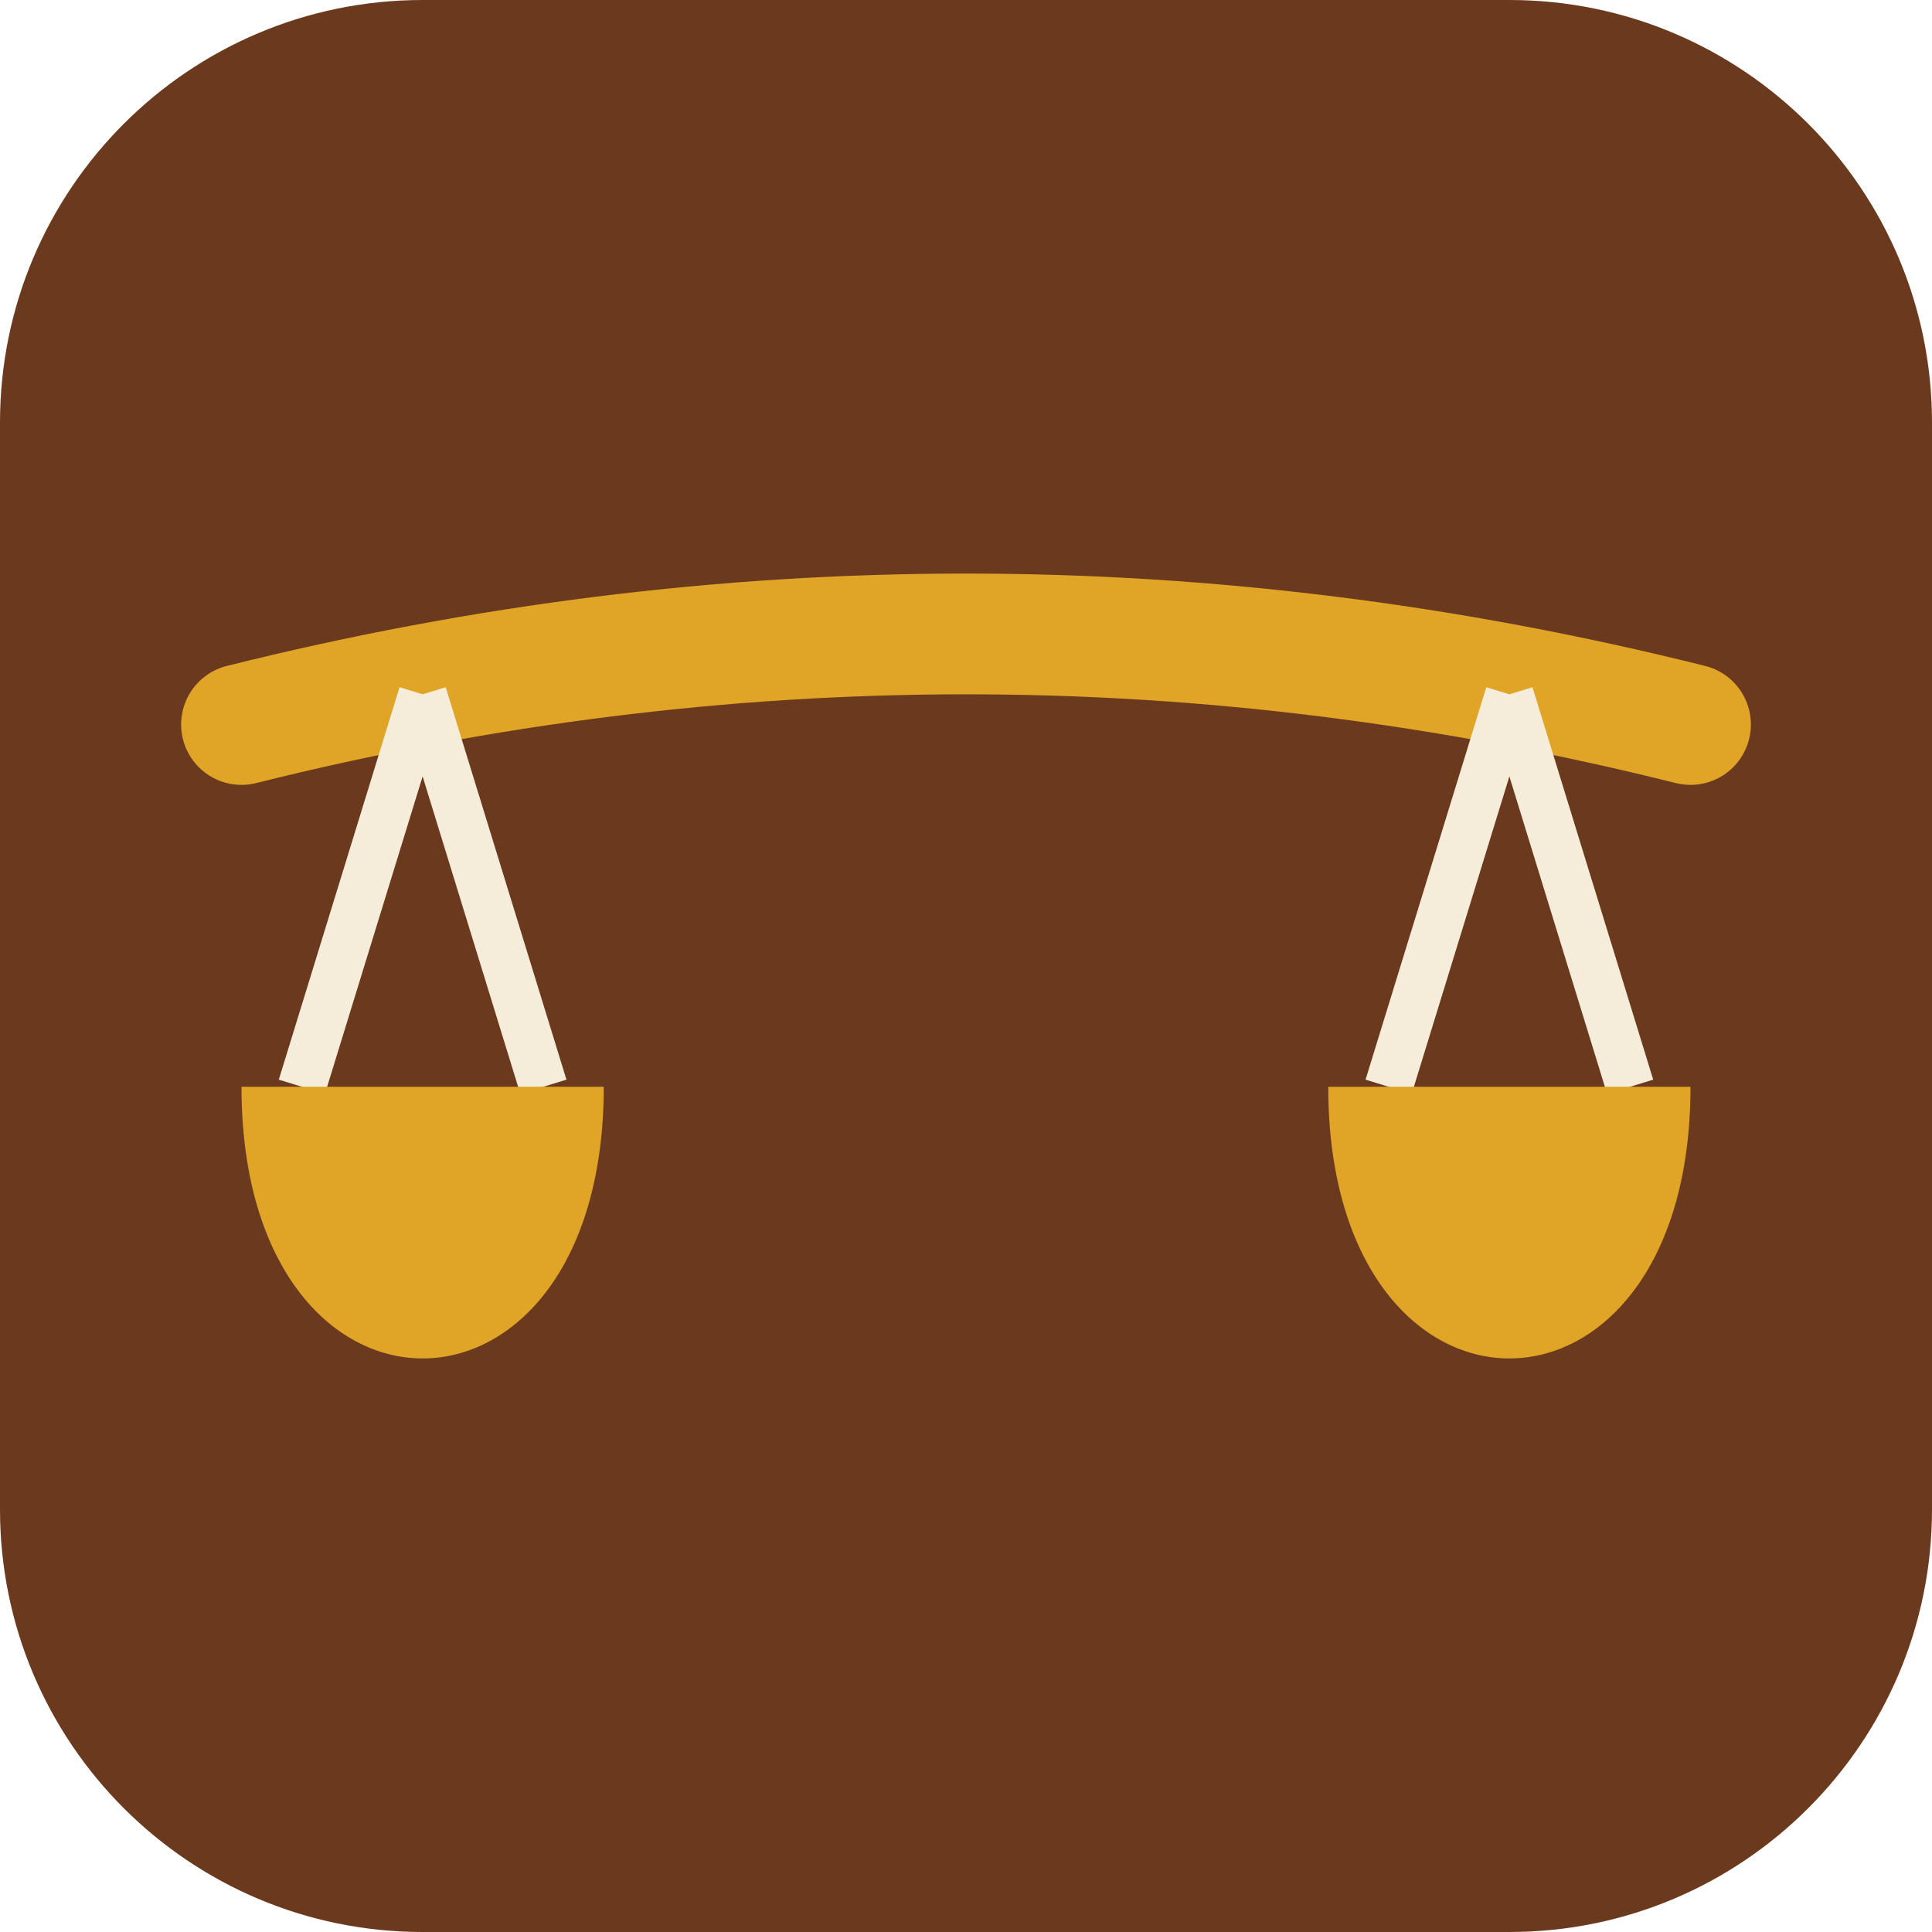
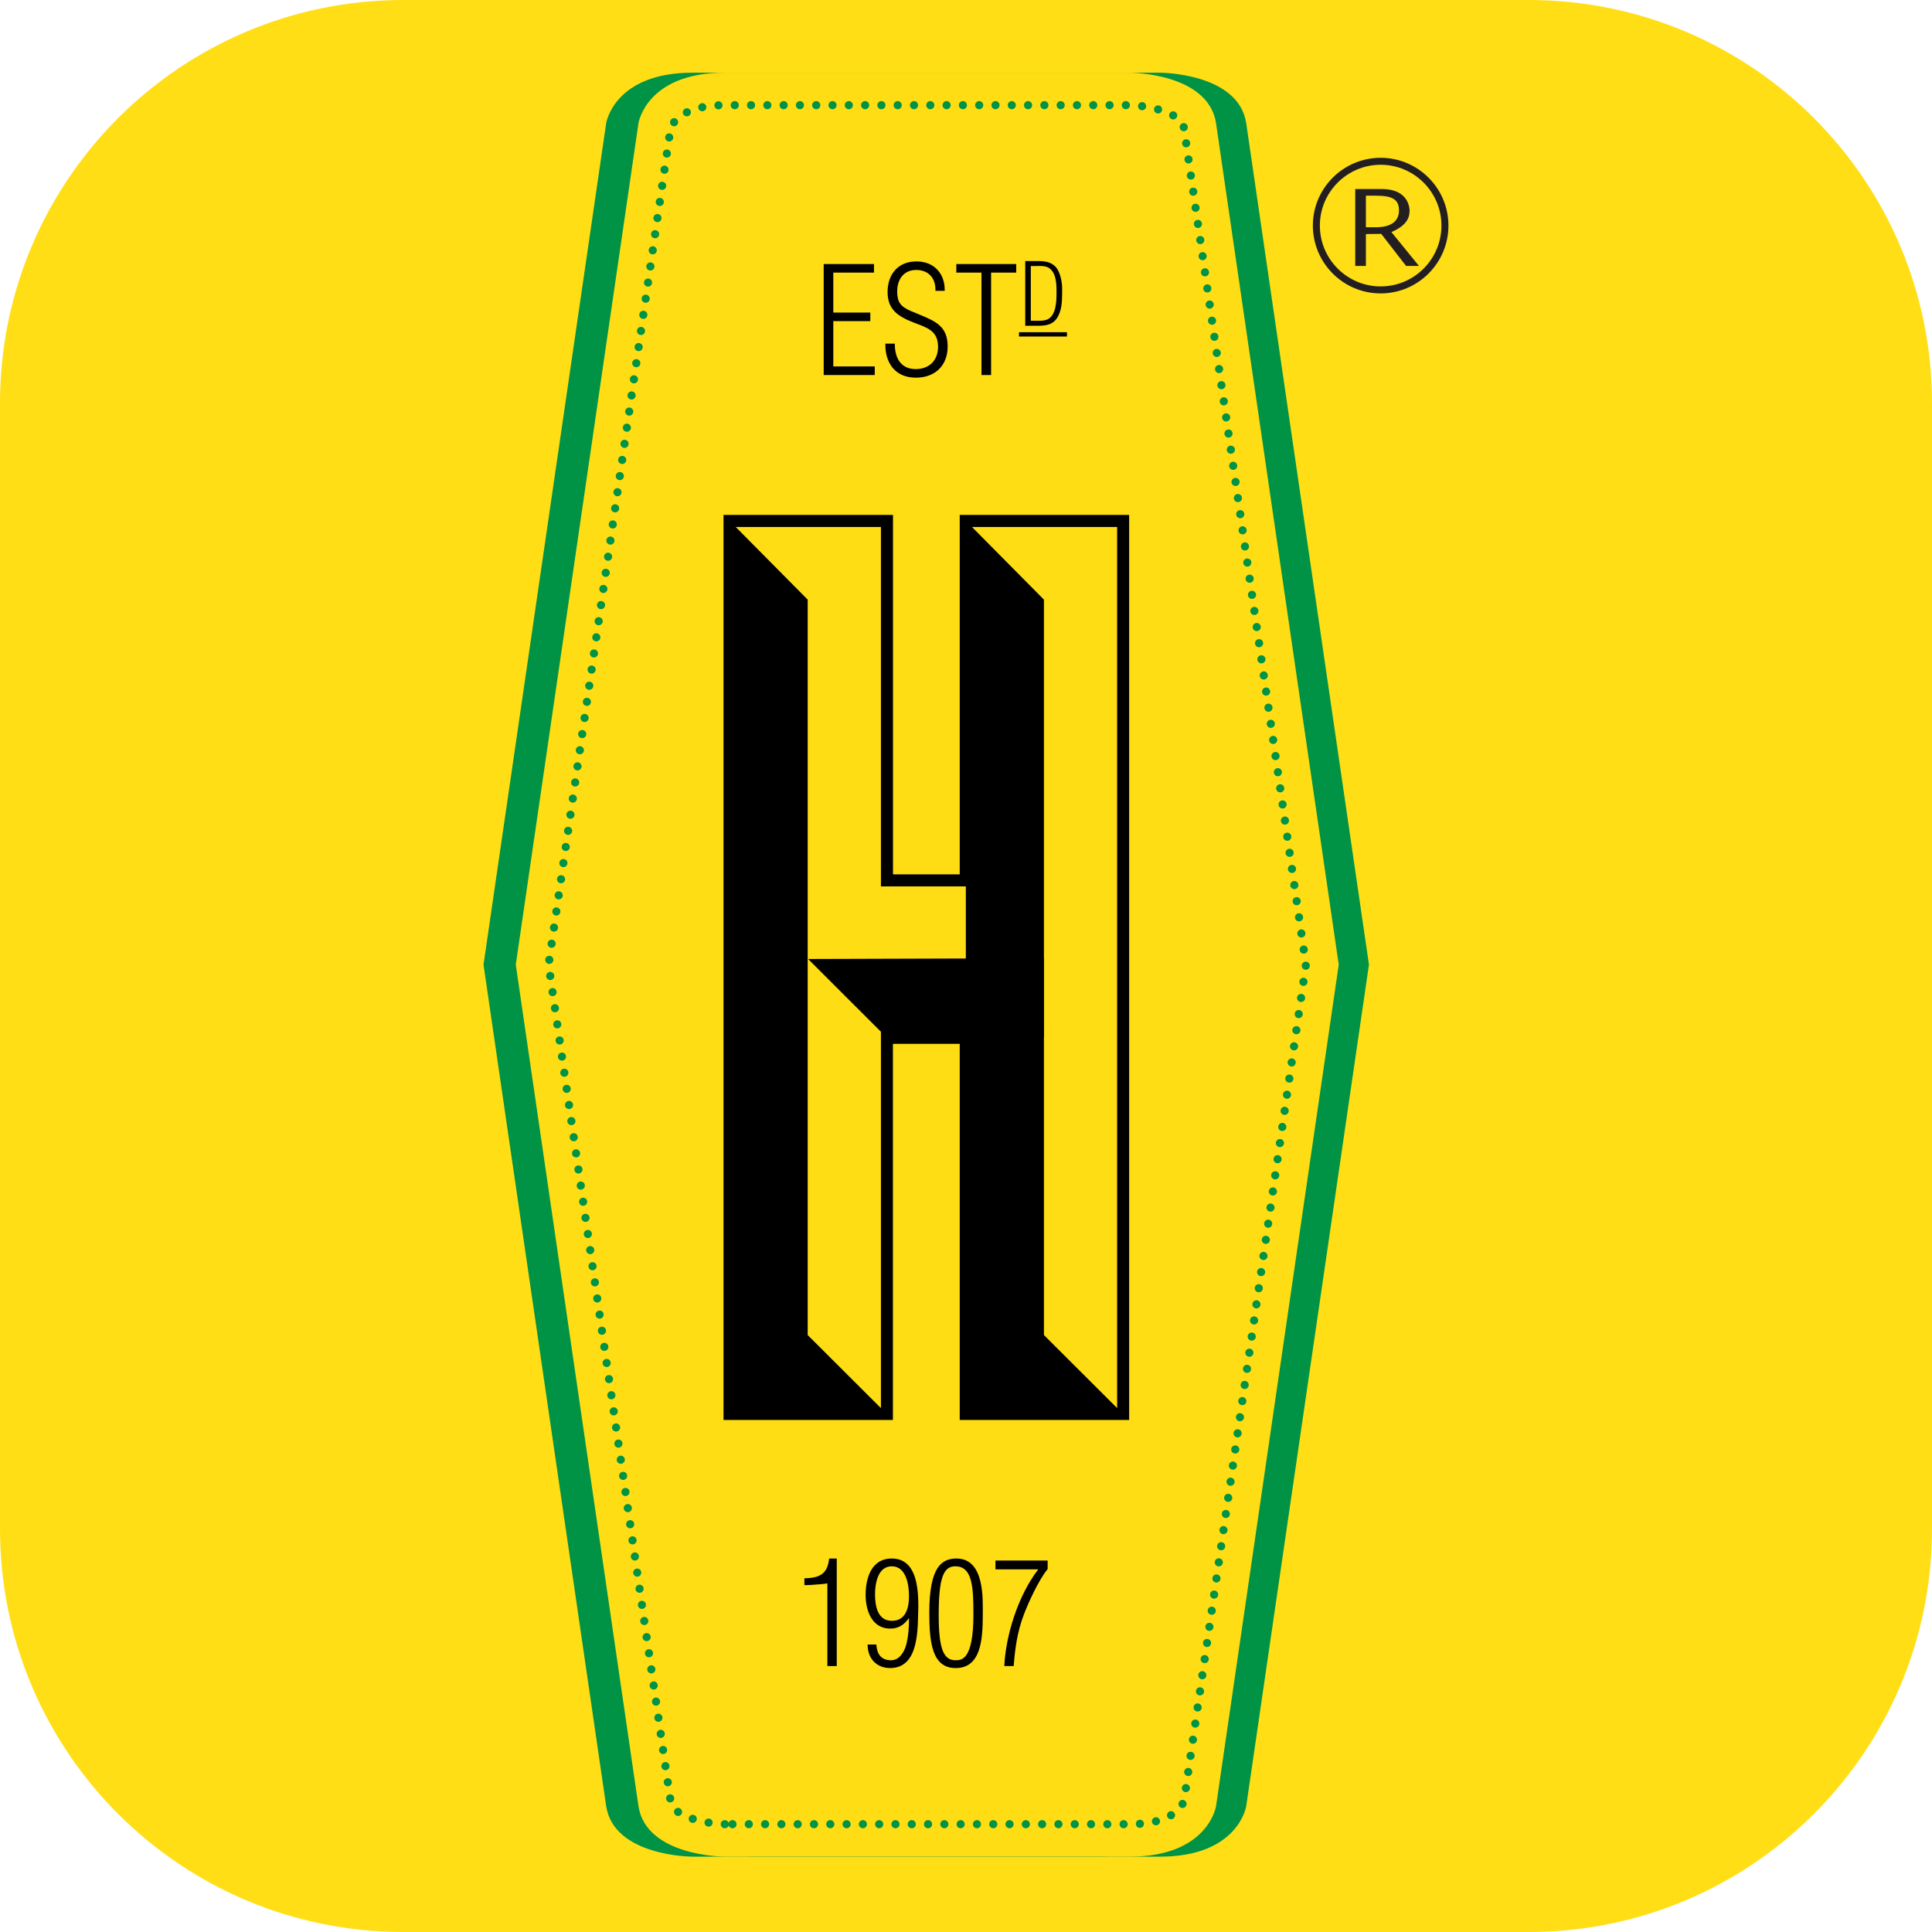
- <svg xmlns="http://www.w3.org/2000/svg" viewBox="0 0 64 64">
-   <rect width="64" height="64" rx="14" fill="#6B3A1E" />
-   <path d="M8 24 Q32 18 56 24" stroke="#E0A526" stroke-width="4" stroke-linecap="round" fill="none" />
-   <path d="M14 23 L10 36 M14 23 L18 36 M50 23 L46 36 M50 23 L54 36" stroke="#F5ECD9" stroke-width="1.6" />
-   <path d="M8 36 C8 48 20 48 20 36 Z M44 36 C44 48 56 48 56 36 Z" fill="#E0A526" />
+ <svg xmlns="http://www.w3.org/2000/svg" viewBox="310 615 460 460">
+   <rect x="310" y="615" width="460" height="460" rx="96" fill="#FFDE16" />
+   <g transform="translate(540 845) scale(0.97) translate(-540 -845)">
+     <path fill-rule="nonzero" fill="rgb(0%, 57.64%, 27.05%)" fill-opacity="1" d="M 472.87 1063.62 C 472.87 1063.62 453.63 1063.62 451.68 1051.25 L 421.57 844.67 L 451.68 638.10 C 451.68 638.10 453.63 625.73 472.87 625.73 L 572.26 625.73 C 572.26 625.73 591.50 625.73 593.44 638.10 L 623.57 844.67 L 593.44 1051.25 C 593.44 1051.25 591.50 1063.62 572.26 1063.62 Z M 472.87 1063.62 " />
+     <path fill-rule="nonzero" fill="rgb(0%, 57.64%, 27.05%)" fill-opacity="1" d="M 488.21 1063.62 C 488.21 1063.62 468.97 1063.62 467.03 1051.25 L 436.91 844.67 L 467.03 638.10 C 467.03 638.10 468.97 625.73 488.21 625.73 L 587.61 625.73 C 587.61 625.73 606.85 625.73 608.78 638.10 L 638.91 844.67 L 608.78 1051.25 C 608.78 1051.25 606.85 1063.62 587.61 1063.62 Z M 488.21 1063.62 " />
+     <path fill-rule="nonzero" fill="rgb(100%, 86.66%, 8.23%)" fill-opacity="1" d="M 480.80 1063.62 C 480.80 1063.62 461.55 1063.62 459.61 1051.25 L 429.49 844.67 L 459.61 638.10 C 459.61 638.10 461.55 625.73 480.80 625.73 L 580.19 625.73 C 580.19 625.73 599.42 625.73 601.37 638.10 L 631.49 844.67 L 601.37 1051.25 C 601.37 1051.25 599.42 1063.62 580.19 1063.62 Z M 480.80 1063.62 " />
+     <path fill="none" stroke-width="2" stroke-linecap="round" stroke-linejoin="miter" stroke="rgb(0%, 57.64%, 27.05%)" stroke-opacity="1" stroke-dasharray="0 4.00" stroke-miterlimit="10" d="M 0.00 -0.00 C -3.30 0.02 -12.65 1.40 -13.31 5.64 L -43.25 210.97 L -13.34 416.11 C -13.06 417.04 -11.08 421.95 0.00 421.95 L 99.40 421.95 C 102.69 421.93 112.04 420.54 112.71 416.31 L 142.65 210.97 L 112.74 5.84 C 112.46 4.90 110.47 -0.00 99.40 -0.00 Z M 0.00 -0.00 " transform="matrix(1, 0, 0, -1, 480.79, 1055.65)" />
+     <path fill-rule="nonzero" fill="rgb(13.72%, 12.15%, 12.54%)" fill-opacity="1" d="M 641.78 648.33 C 633.55 648.33 626.86 655.03 626.86 663.26 C 626.86 671.5 633.55 678.19 641.78 678.19 C 650.01 678.19 656.70 671.5 656.70 663.26 C 656.70 655.03 650.01 648.33 641.78 648.33 M 641.78 679.91 C 632.60 679.91 625.14 672.44 625.14 663.26 C 625.14 654.08 632.60 646.62 641.78 646.62 C 650.95 646.62 658.42 654.08 658.42 663.26 C 658.42 672.44 650.95 679.91 641.78 679.91 " />
+     <path fill-rule="nonzero" fill="rgb(13.72%, 12.15%, 12.54%)" fill-opacity="1" d="M 640.62 663.67 C 644.19 663.67 646.28 662.30 646.28 659.52 C 646.28 657.01 644.88 655.92 640.73 655.92 L 638.16 655.92 L 638.16 663.67 Z M 635.54 654.28 L 642.05 654.28 C 648.33 654.28 648.88 658.52 648.88 659.63 C 648.88 661.57 647.91 663.35 644.42 664.85 L 651.18 673.16 L 648.02 673.16 L 641.92 665.29 C 640.66 665.31 639.41 665.31 638.16 665.34 L 638.16 673.16 L 635.54 673.16 Z M 635.54 654.28 " />
+     <path fill-rule="nonzero" fill="rgb(0%, 0%, 0%)" fill-opacity="1" d="M 483.44 953.48 L 519.12 953.48 L 519.12 861.16 L 541.41 861.16 L 541.41 953.48 L 577.10 953.48 L 577.10 737.24 L 541.41 737.24 L 541.41 825.46 L 519.12 825.46 L 519.12 737.24 L 483.44 737.24 Z M 522.06 956.43 L 480.48 956.43 L 480.48 734.28 L 522.08 734.28 L 522.08 822.51 L 538.46 822.51 L 538.46 734.28 L 580.05 734.28 L 580.05 956.43 L 538.46 956.43 L 538.46 864.11 L 522.06 864.11 Z M 522.06 956.43 " />
+     <path fill-rule="nonzero" fill="rgb(0%, 0%, 0%)" fill-opacity="1" d="M 481.97 735.72 L 501.14 755.07 L 501.14 935.59 L 520.51 954.91 L 481.97 954.91 Z M 481.97 735.72 " />
+     <path fill-rule="nonzero" fill="rgb(0%, 0%, 0%)" fill-opacity="1" d="M 539.96 735.72 L 559.13 755.07 L 559.13 935.59 L 578.5 954.91 L 539.96 954.91 Z M 539.96 735.72 " />
+     <path fill-rule="nonzero" fill="rgb(0%, 0%, 0%)" fill-opacity="1" d="M 501.24 843.28 L 520.51 862.53 L 559.13 862.53 L 559.13 843.10 Z M 501.24 843.28 " />
+     <path fill-rule="nonzero" fill="rgb(0%, 0%, 0%)" fill-opacity="1" d="M 500.33 995.30 C 503.94 995.20 506.00 994.38 506.40 990.44 L 508.28 990.44 L 508.28 1016.83 L 505.97 1016.83 L 505.97 996.54 C 505.05 996.72 504.20 996.75 503.31 996.82 C 502.32 996.89 501.32 997.00 500.33 996.96 Z M 500.33 995.30 " />
+     <path fill-rule="nonzero" fill="rgb(0%, 0%, 0%)" fill-opacity="1" d="M 517.67 999.20 C 517.67 1002.04 518.26 1005.73 521.82 1005.73 C 525.26 1005.73 526.01 1002.47 526.01 999.66 C 526.01 996.89 525.33 992.35 521.78 992.35 C 518.37 992.35 517.67 996.57 517.67 999.20 M 528.30 1002.26 C 528.10 1007.19 528.73 1017.33 521.35 1017.33 C 518.09 1017.30 515.85 1015.06 515.85 1011.55 L 517.99 1011.55 C 518.16 1013.89 519.12 1015.41 521.64 1015.41 C 523.76 1015.41 524.97 1013.14 525.40 1011.34 C 525.83 1009.49 526.01 1007.61 526.01 1005.13 L 525.93 1005.13 C 524.83 1006.69 523.45 1007.64 521.43 1007.64 C 516.67 1007.64 515.36 1002.85 515.36 999.35 C 515.36 995.83 516.46 990.44 521.78 990.44 C 527.88 990.44 528.30 997.71 528.30 1002.26 " />
+     <path fill-rule="nonzero" fill="rgb(0%, 0%, 0%)" fill-opacity="1" d="M 537.42 1015.41 C 538.94 1015.41 541.82 1015.35 541.82 1004.14 C 541.82 997.32 541.56 992.35 537.35 992.35 C 534.44 992.35 533.30 995.27 533.30 1004.31 C 533.30 1012.51 534.44 1015.41 537.42 1015.41 M 537.66 990.44 C 544.65 990.44 544.12 1000.51 544.12 1004.31 C 544.12 1010.66 543.55 1017.33 537.45 1017.33 C 531.67 1017.33 530.99 1011.02 530.99 1003.71 C 530.99 992.39 534.11 990.44 537.66 990.44 " />
+     <path fill-rule="nonzero" fill="rgb(0%, 0%, 0%)" fill-opacity="1" d="M 547.23 990.93 L 560.04 990.93 L 560.04 993.03 C 557.74 995.83 555.18 1001.61 554.22 1004.14 C 552.55 1008.53 552.03 1012.65 551.71 1016.83 L 549.40 1016.83 C 549.75 1009.38 552.73 999.59 557.74 993.10 L 547.23 993.10 Z M 547.23 990.93 " />
+     <path fill-rule="nonzero" fill="rgb(0%, 0%, 0%)" fill-opacity="1" d="M 505.07 699.94 L 505.07 672.70 L 517.42 672.70 L 517.42 674.80 L 507.43 674.80 L 507.43 684.61 L 516.51 684.61 L 516.51 686.71 L 507.43 686.71 L 507.43 697.83 L 517.60 697.83 L 517.60 699.94 Z M 505.07 699.94 " />
+     <path fill-rule="nonzero" fill="rgb(0%, 0%, 0%)" fill-opacity="1" d="M 528.53 685.08 C 532.52 686.75 535.50 687.98 535.50 692.92 C 535.50 697.60 532.44 700.59 527.68 700.59 C 522.71 700.59 520.10 697.07 520.21 692.24 L 522.53 692.24 C 522.5 695.65 523.91 698.48 527.66 698.48 C 530.96 698.48 533.14 696.37 533.14 693.00 C 533.14 688.89 530.16 688.24 527.03 687.01 C 523.37 685.55 520.75 683.92 520.75 679.56 C 520.75 675.13 523.40 672.05 527.84 672.05 C 532.09 672.05 534.88 674.99 534.77 679.27 L 532.49 679.27 C 532.63 676.26 530.85 674.15 527.80 674.15 C 524.71 674.15 523.11 676.44 523.11 679.42 C 523.11 682.10 523.99 683.15 526.42 684.21 Z M 528.53 685.08 " />
+     <path fill-rule="nonzero" fill="rgb(0%, 0%, 0%)" fill-opacity="1" d="M 537.62 674.80 L 537.62 672.70 L 552.33 672.70 L 552.33 674.80 L 546.16 674.80 L 546.16 699.94 L 543.80 699.94 L 543.80 674.80 Z M 537.62 674.80 " />
+     <path fill-rule="nonzero" fill="rgb(0%, 0%, 0%)" fill-opacity="1" d="M 555.91 686.62 L 557.57 686.62 C 558.35 686.62 559.28 686.62 560.01 686.28 C 562.12 685.30 562.22 681.81 562.22 679.88 C 562.22 677.87 562.27 674.70 560.17 673.55 C 559.34 673.11 558.06 673.15 557.11 673.19 L 555.91 673.19 Z M 554.54 671.96 L 557.38 671.96 C 559.18 671.96 560.79 672.07 562.09 673.47 C 563.14 674.73 563.60 677.11 563.60 678.70 C 563.60 680.50 563.65 682.89 563 684.61 C 562.01 687.33 560.30 687.85 557.66 687.85 L 554.54 687.85 Z M 554.54 671.96 " />
+     <path fill-rule="nonzero" fill="rgb(0%, 0%, 0%)" fill-opacity="1" d="M 553.01 689.43 L 564.78 689.43 L 564.78 690.49 L 553.01 690.49 Z M 553.01 689.43 " />
+   </g>
</svg>
